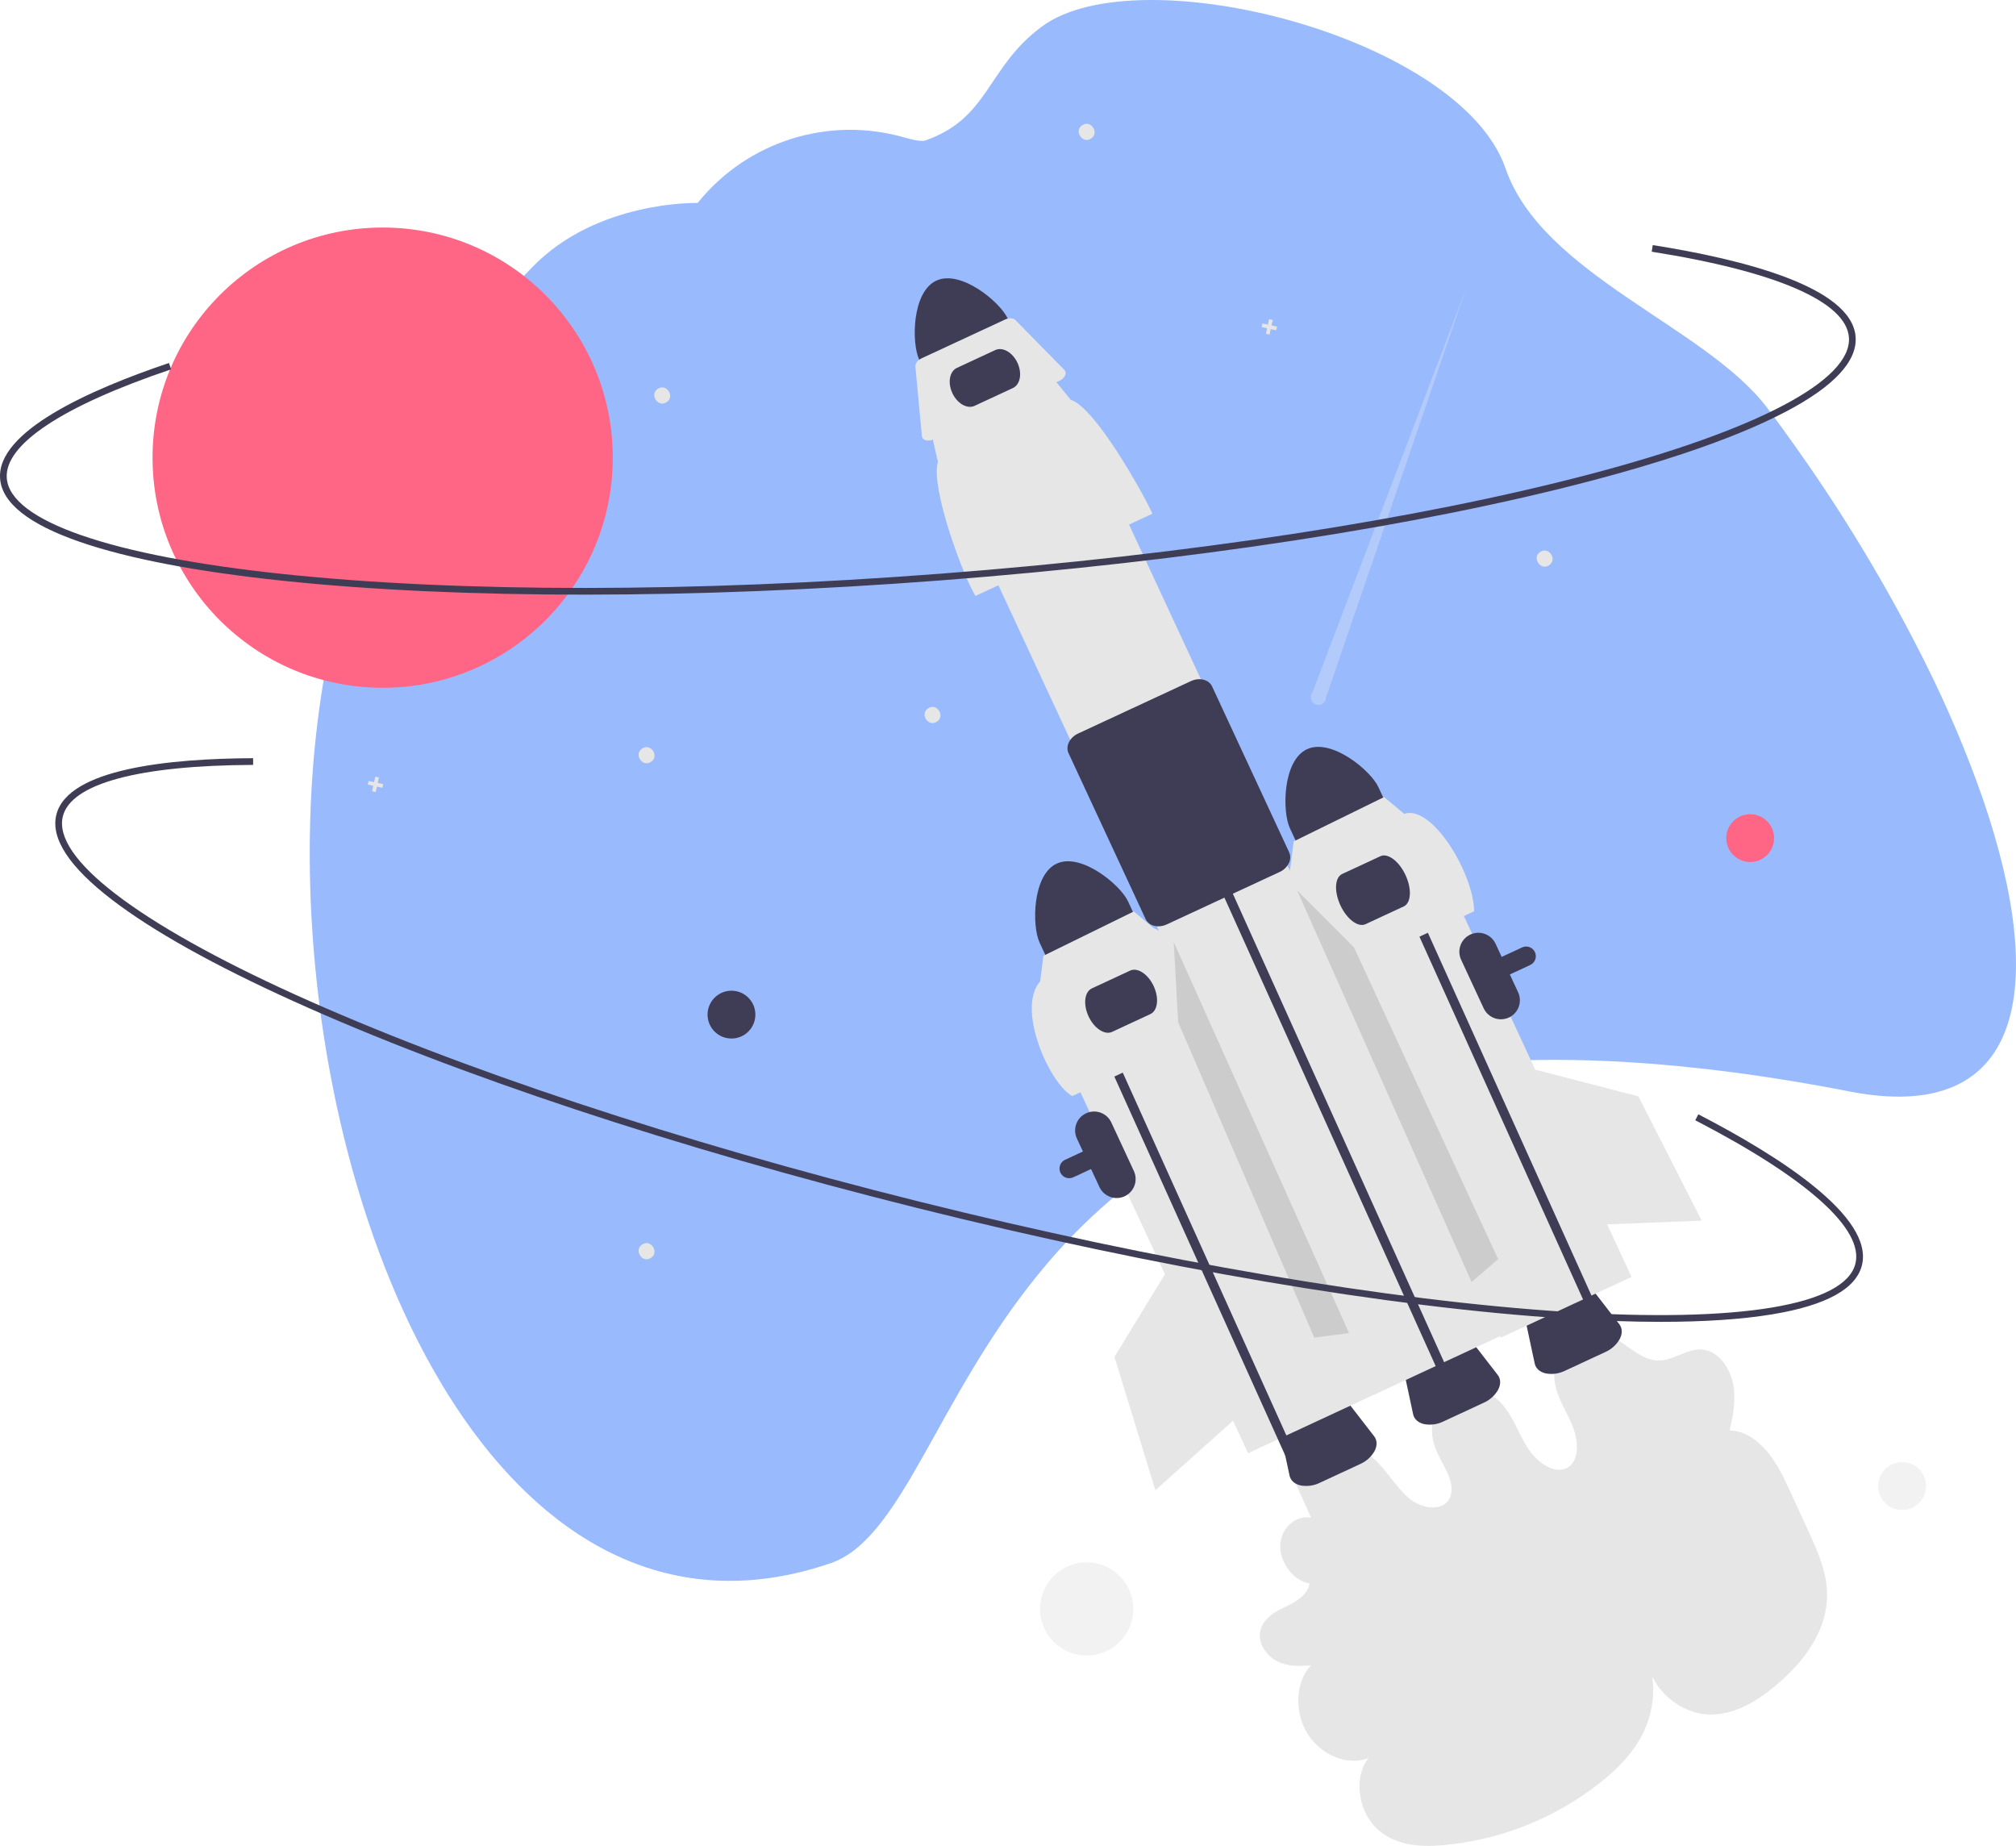
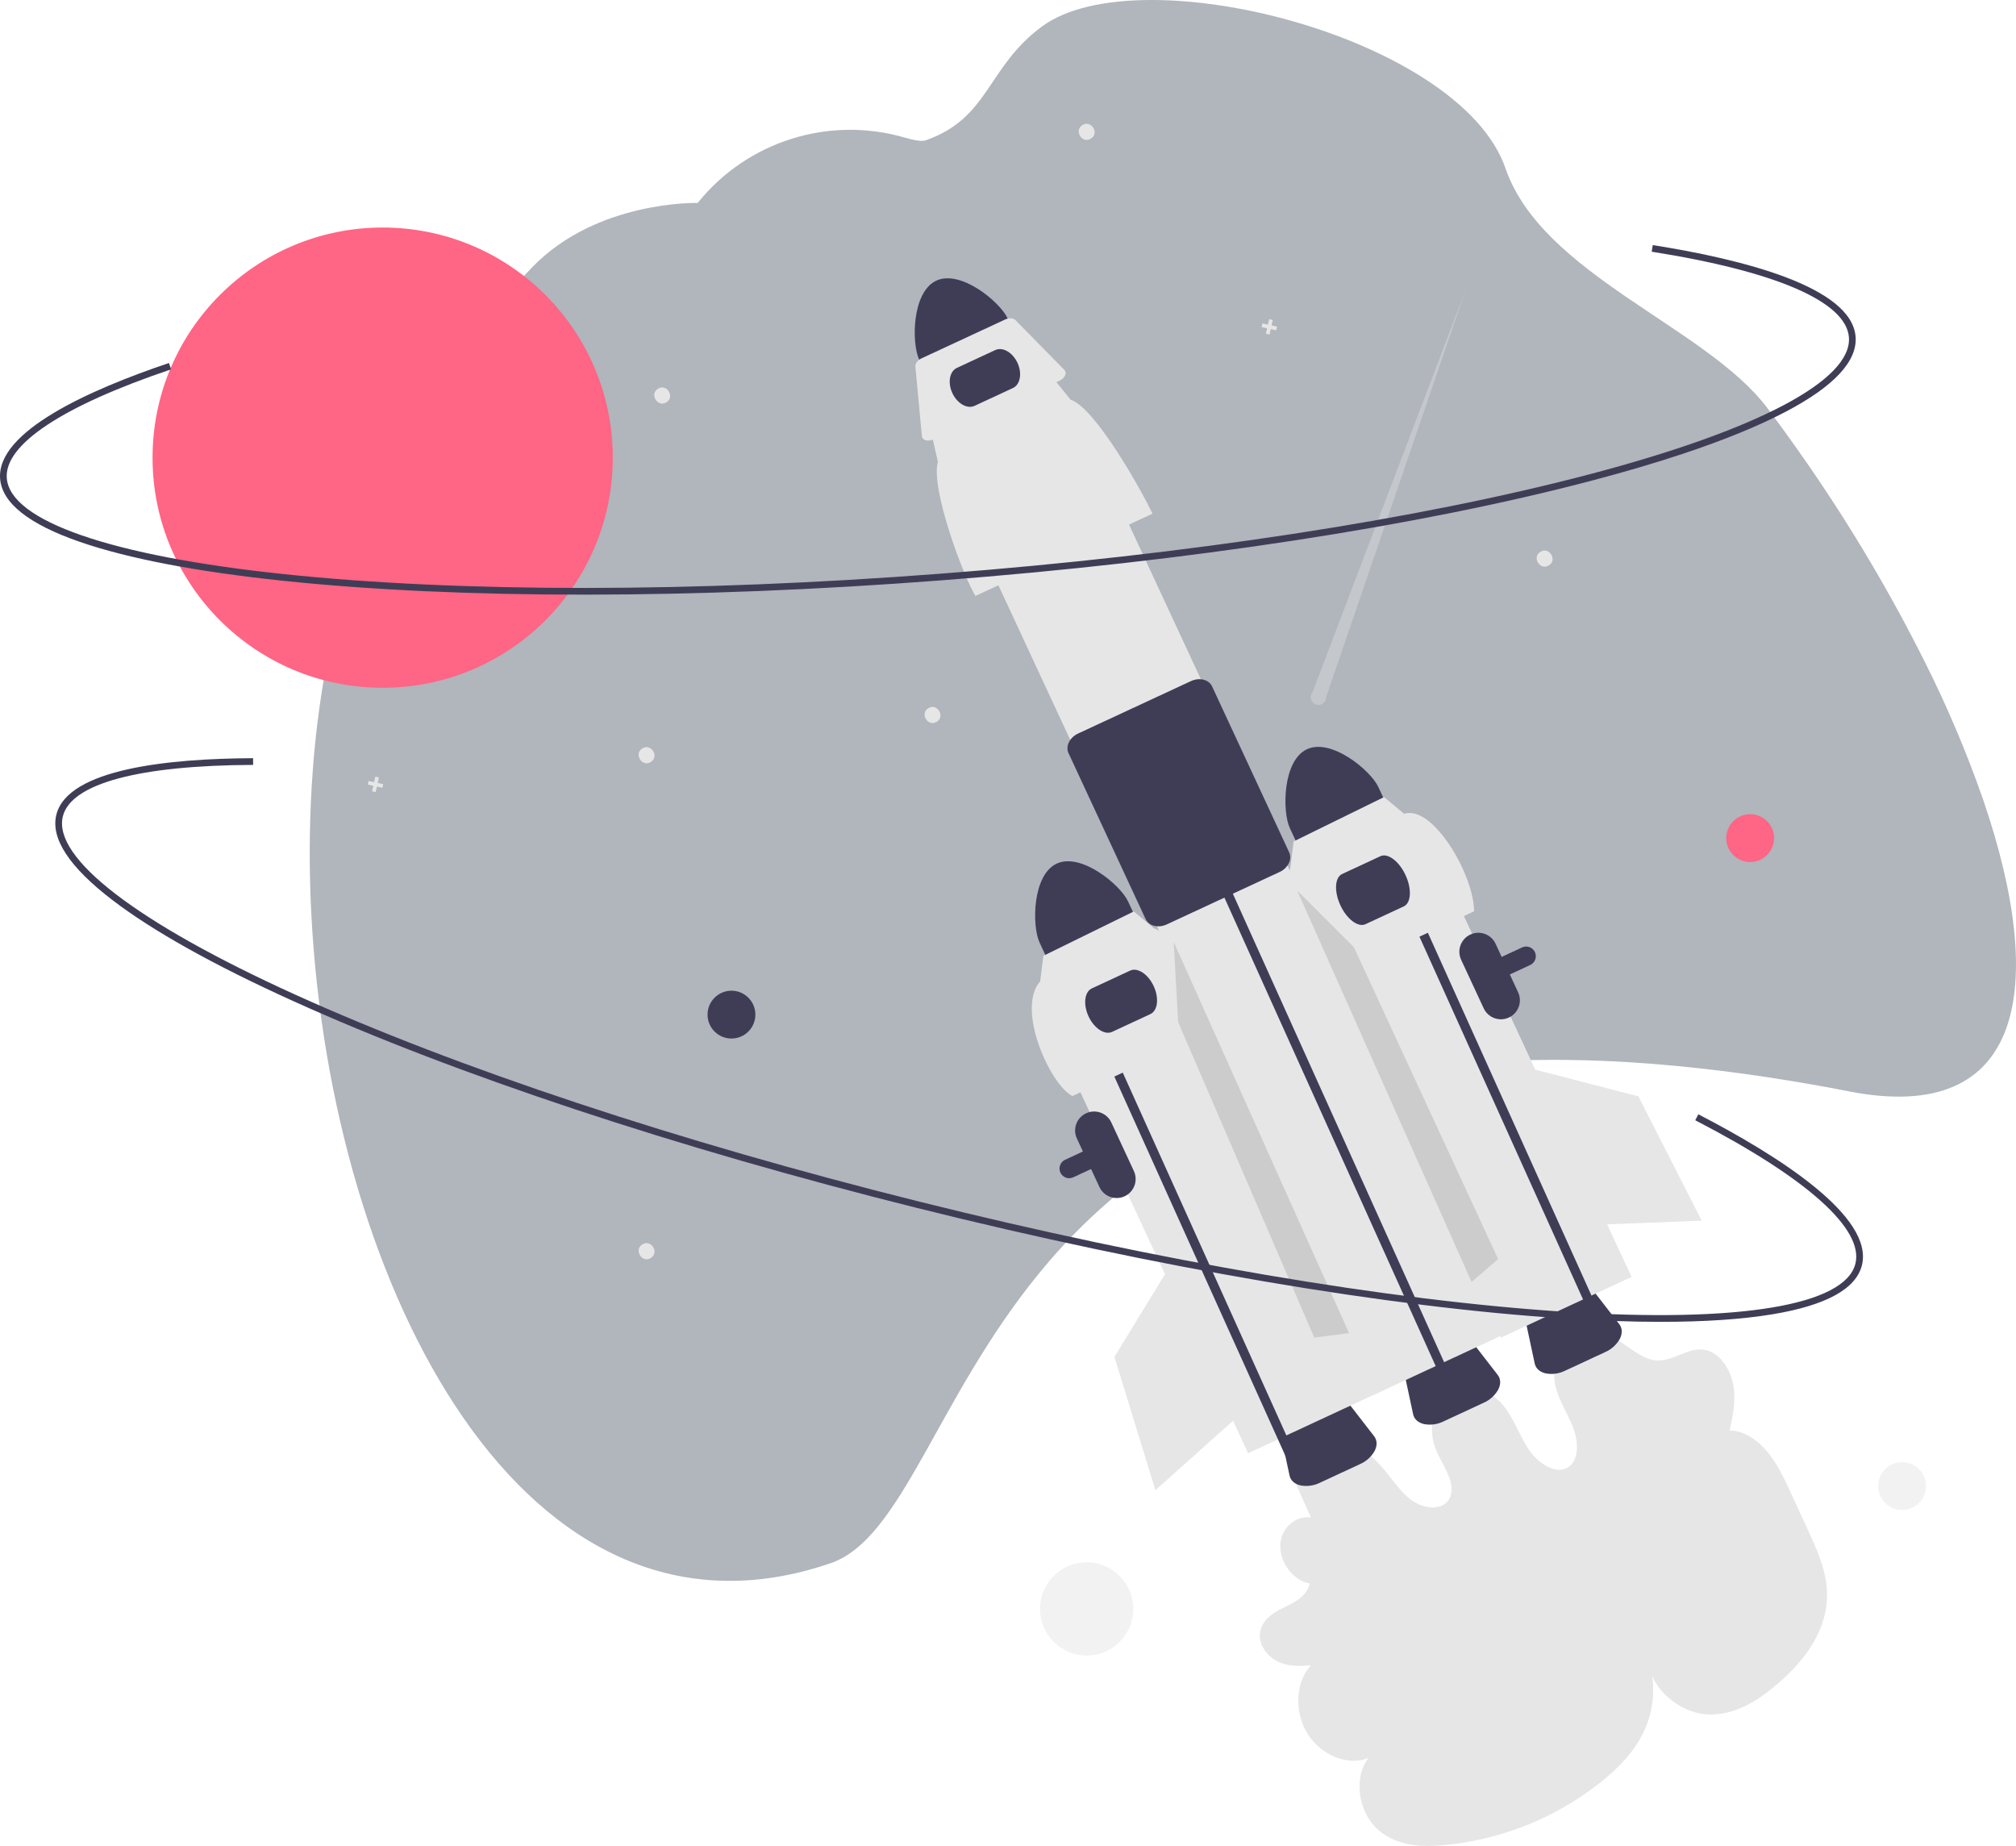
<svg xmlns="http://www.w3.org/2000/svg" data-name="Layer 1" width="902.419" height="826.207" viewBox="0 0 902.419 826.207">
  <path d="M726.95,696.708l8.672,19.444c-7.049-1.122-13.604,4.898-13.751,12.629s6.14,15.774,13.189,16.873c-1.347,6.002-7.161,8.649-12.207,11.075s-10.485,6.45-10.11,12.845c.301,5.135,4.548,9.669,9.058,11.492s9.241,1.543,13.809,1.237c-6.921,7.24-7.596,20.848-1.517,30.611s18.217,14.569,27.305,10.811c-6.422,7.989-5.027,22.618,2.943,30.862,8.034,8.311,19.678,9.115,29.857,8.24a132.238,132.238,0,0,0,71.007-28.14c7.782-6.183,15.05-13.456,19.49-22.941s5.747-21.496,1.612-32.29c1.115,13.522,14.65,24.203,26.826,24.8s22.807-6.261,31.841-14.081c12.014-10.4,23.137-24.979,21.488-42.967-.816-8.905-4.706-17.469-8.521-25.765l-7.396-16.083c-2.986-6.493-6.039-13.095-10.533-18.544s-10.731-9.667-16.973-9.626c1.427-6.52,2.861-13.283,1.665-20.211s-5.776-14.101-12.004-15.723c-7.927-2.065-14.645,5.25-22.616,4.561-7.671-.664-14.01-8.362-21.459-11.412a17.178,17.178,0,0,0-18.537,3.206c-4.722,4.61-6.69,12.398-4.996,19.767,1.484,6.455,5.435,12.149,7.832,18.375s2.77,14.231-1.835,17.631c-5.557,4.103-14.014-1.48-18.356-8.235s-6.834-14.933-12.324-20.614c-6.479-6.705-16.621-8.276-23.293-3.608s-9.222,15.119-5.859,24.004c2.75,7.264,9.049,14.614,6.864,21.454-2.309,7.23-12.413,6.314-18.507,1.205s-10.141-12.806-16.161-18.03c-6.114-5.306-14.098-7.63-21.107-6.146a21.731,21.731,0,0,0-15.573,13.915" transform="translate(-148.7907 -36.89661)" fill="#e6e6e6" />
  <path d="M867.347,642.066l-17.993,8.36a13.812,13.812,0,0,1-8.734,1.177c-2.612-.618-4.377-2.215-4.841-4.383l-4.187-19.554c-.79-3.689,2.265-8.053,7.264-10.376l9.937-4.617c4.999-2.323,10.305-1.843,12.614,1.14l12.244,15.81c1.358,1.753,1.44,4.132.228,6.527A13.812,13.812,0,0,1,867.347,642.066Z" transform="translate(-148.7907 -36.89661)" fill="#3f3d56" />
-   <path d="M309.43,280.659A353.998,353.998,0,0,1,386.932,156.602c29.006-30.112,74.15-28.861,74.15-28.861l.258-.32A87.58,87.58,0,0,1,553.893,98.509c4.304,1.235,7.615,1.783,9.189,1.232,28.707-10.047,27.358-32.724,52.126-50.993,43.367-31.987,187.211,4.654,207.494,63.514,16.439,47.705,89.82,70.827,117.236,107.317q6.431,8.559,12.618,17.316,2.901,4.068,5.737,8.198a730.428,730.428,0,0,1,52.147,88.155,514.113,514.113,0,0,1,26.101,61.684c28.591,83.582,18.814,145.855-60.021,130.47q-13.998-2.739-27.324-4.901-19.296-3.149-37.246-5.176-24.172-2.749-45.994-3.602-7.337-.295-14.405-.396c-69.67-.966-121.349,12.146-160.719,32.502q-10.011,5.163-18.973,10.923a236.054,236.054,0,0,0-26.08,19.319,254.898,254.898,0,0,0-31.422,32.197l-.522.639c-46.048,56.326-61.203,118.682-93.235,129.661C383.674,783.51,297.074,613.35,288.193,446.896q-.673-12.582-.743-25.091-.042-5.592.055-11.154c.141-9.673.567-19.285,1.281-28.78q.4-5.445.928-10.833c.388-3.873.81-7.724,1.298-11.55C294.495,331.442,300.589,304.758,309.43,280.659Z" transform="translate(-148.7907 -36.89661)" fill="#99bafd" />
+   <path d="M309.43,280.659A353.998,353.998,0,0,1,386.932,156.602c29.006-30.112,74.15-28.861,74.15-28.861l.258-.32A87.58,87.58,0,0,1,553.893,98.509c4.304,1.235,7.615,1.783,9.189,1.232,28.707-10.047,27.358-32.724,52.126-50.993,43.367-31.987,187.211,4.654,207.494,63.514,16.439,47.705,89.82,70.827,117.236,107.317q6.431,8.559,12.618,17.316,2.901,4.068,5.737,8.198a730.428,730.428,0,0,1,52.147,88.155,514.113,514.113,0,0,1,26.101,61.684c28.591,83.582,18.814,145.855-60.021,130.47q-13.998-2.739-27.324-4.901-19.296-3.149-37.246-5.176-24.172-2.749-45.994-3.602-7.337-.295-14.405-.396c-69.67-.966-121.349,12.146-160.719,32.502q-10.011,5.163-18.973,10.923a236.054,236.054,0,0,0-26.08,19.319,254.898,254.898,0,0,0-31.422,32.197l-.522.639c-46.048,56.326-61.203,118.682-93.235,129.661C383.674,783.51,297.074,613.35,288.193,446.896q-.673-12.582-.743-25.091-.042-5.592.055-11.154c.141-9.673.567-19.285,1.281-28.78q.4-5.445.928-10.833c.388-3.873.81-7.724,1.298-11.55C294.495,331.442,300.589,304.758,309.43,280.659Z" transform="translate(-148.7907 -36.89661)" fill="#b1b5bc" />
  <path d="M733.834,372.24c-10.935,5.091-11.115,27.895-7.686,35.284l6.214,13.374,39.609-18.403-6.214-13.374C762.321,381.735,744.777,367.166,733.834,372.24Z" transform="translate(-148.7907 -36.89661)" fill="#3f3d56" />
  <path d="M627.393,564.256a4.333,4.333,0,0,1-4.07-5.819,4.3,4.3,0,0,1,2.243-2.44L830.12,460.958a4.33,4.33,0,0,1,5.752,2.102,4.336,4.336,0,0,1-2.103,5.752h-0L629.215,563.85A4.306,4.306,0,0,1,627.393,564.256Z" transform="translate(-148.7907 -36.89661)" fill="#3f3d56" />
  <rect x="771.788" y="414.474" width="64.474" height="217.68" transform="translate(-294.4339 350.6066) rotate(-24.9202)" fill="#e6e6e6" />
  <path d="M567.905,162.514c-10.935,5.091-11.115,27.895-7.686,35.284l6.214,13.374,39.609-18.403L599.827,179.395C596.392,172.009,578.848,157.44,567.905,162.514Z" transform="translate(-148.7907 -36.89661)" fill="#3f3d56" />
  <path d="M812.919,664.761l-17.993,8.36a13.812,13.812,0,0,1-8.734,1.177c-2.612-.618-4.377-2.215-4.841-4.383l-4.187-19.554c-.79-3.689,2.265-8.053,7.264-10.376l9.937-4.617c4.999-2.323,10.305-1.843,12.614,1.14L819.224,652.319c1.358,1.753,1.44,4.132.228,6.527A13.812,13.812,0,0,1,812.919,664.761Z" transform="translate(-148.7907 -36.89661)" fill="#3f3d56" />
  <path d="M757.601,692.207,739.608,700.566a13.812,13.812,0,0,1-8.734,1.177c-2.612-.618-4.377-2.215-4.841-4.383l-4.187-19.554c-.79-3.689,2.265-8.053,7.264-10.376l9.937-4.617c4.999-2.323,10.305-1.843,12.614,1.14l12.244,15.81c1.358,1.753,1.44,4.132.228,6.527A13.812,13.812,0,0,1,757.601,692.207Z" transform="translate(-148.7907 -36.89661)" fill="#3f3d56" />
  <rect x="668.302" y="227.978" width="64.474" height="440.016" transform="translate(-272.3289 299.9887) rotate(-24.9202)" fill="#e6e6e6" />
  <polyline points="548.951 403.691 542.39 389.254 546.167 387.512 552.708 401.903 647.423 611.909 643.65 613.662" fill="#3f3d56" />
  <polyline points="622.951 391.691 616.39 377.254 620.167 375.512 626.708 389.903 721.423 599.909 717.65 601.662" fill="#3f3d56" />
  <path d="M664.671,266.814l-79.226,36.809c-5.044-7.847-20.249-48.06-16.835-59.991l-2.563-11.378,54.703-25.416,7.322,9.007C638.942,219.18,660.102,256.951,664.671,266.814Z" transform="translate(-148.7907 -36.89661)" fill="#e6e6e6" />
  <path d="M623.037,207.325l-56.451,26.228c-2.084.968-4.303.612-4.956-.795a1.952,1.952,0,0,1-.172-.643l-2.922-31.168c-.125-1.335,1.017-2.847,2.761-3.658L598.734,179.896c1.744-.81,3.637-.708,4.576.249l21.936,22.334c1.122,1.142.513,3.098-1.361,4.367A6.081,6.081,0,0,1,623.037,207.325Z" transform="translate(-148.7907 -36.89661)" fill="#e6e6e6" />
  <path d="M667.313,451.514a7.626,7.626,0,0,1-1.814-.214,5.604,5.604,0,0,1-3.896-3.025L627.09,373.992c-1.428-3.075.489-7.008,4.274-8.767l50.536-23.48c3.786-1.76,8.027-.688,9.457,2.387l34.513,74.283a5.603,5.603,0,0,1-.201,4.929,8.506,8.506,0,0,1-4.074,3.838l-50.536,23.479A8.92,8.92,0,0,1,667.313,451.514Z" transform="translate(-148.7907 -36.89661)" fill="#3f3d56" />
  <rect x="658.612" y="466.208" width="64.474" height="217.68" transform="translate(-326.7693 307.736) rotate(-24.9202)" fill="#e6e6e6" />
  <path d="M602.189,210.581l-17.147,7.967c-3.309,1.537-7.773-1.024-9.95-5.71s-1.256-9.749,2.053-11.286l17.147-7.967c3.309-1.537,7.773,1.024,9.95,5.71S605.498,209.044,602.189,210.581Z" transform="translate(-148.7907 -36.89661)" fill="#3f3d56" />
  <path d="M621.799,423.444c-10.935,5.091-11.115,27.895-7.686,35.284l6.214,13.374,39.609-18.403L653.722,440.324C650.287,432.939,632.742,418.37,621.799,423.444Z" transform="translate(-148.7907 -36.89661)" fill="#3f3d56" />
  <path d="M440.152,377.925c-3.862,2.573-7.815-3.551-3.878-6.01C440.135,369.342,444.088,375.466,440.152,377.925Z" transform="translate(-148.7907 -36.89661)" fill="#e6e6e6" />
  <path d="M842.152,289.925c-3.862,2.573-7.815-3.551-3.878-6.01C842.135,281.342,846.088,287.466,842.152,289.925Z" transform="translate(-148.7907 -36.89661)" fill="#e6e6e6" />
  <path d="M568.152,359.925c-3.862,2.573-7.815-3.551-3.878-6.01C568.135,351.342,572.088,357.466,568.152,359.925Z" transform="translate(-148.7907 -36.89661)" fill="#e6e6e6" />
  <path d="M440.152,599.925c-3.862,2.573-7.815-3.551-3.878-6.01C440.135,591.342,444.088,597.466,440.152,599.925Z" transform="translate(-148.7907 -36.89661)" fill="#e6e6e6" />
  <path d="M637.152,98.925c-3.862,2.573-7.815-3.551-3.878-6.01C637.135,90.342,641.088,96.466,637.152,98.925Z" transform="translate(-148.7907 -36.89661)" fill="#e6e6e6" />
  <path d="M447.152,216.925c-3.862,2.573-7.815-3.551-3.878-6.01C447.135,208.342,451.088,214.466,447.152,216.925Z" transform="translate(-148.7907 -36.89661)" fill="#e6e6e6" />
  <polygon points="571.639 146.2 569.182 145.661 569.72 143.203 568.082 142.844 567.543 145.302 565.086 144.764 564.727 146.402 567.184 146.941 566.646 149.398 568.284 149.757 568.823 147.299 571.28 147.838 571.639 146.2" fill="#e6e6e6" />
  <polygon points="171.542 350.978 169.085 350.439 169.623 347.982 167.985 347.623 167.446 350.08 164.988 349.542 164.629 351.18 167.087 351.719 166.549 354.177 168.187 354.535 168.726 352.078 171.183 352.616 171.542 350.978" fill="#e6e6e6" />
  <path d="M824.22,492.333a8.51,8.51,0,0,1-11.29-4.127l-10.113-21.765a8.5,8.5,0,0,1,15.417-7.163l10.113,21.765A8.51,8.51,0,0,1,824.22,492.333Z" transform="translate(-148.7907 -36.89661)" fill="#3f3d56" />
  <path d="M652.22,572.333a8.51,8.51,0,0,1-11.29-4.127l-10.113-21.765a8.5,8.5,0,0,1,15.417-7.163l10.113,21.765A8.51,8.51,0,0,1,652.22,572.333Z" transform="translate(-148.7907 -36.89661)" fill="#3f3d56" />
  <path d="M808.642,444.778l-67.806,31.503c-4.317-6.716-17.331-41.133-14.409-51.344l1.434-11.423,40.486-19.863,8.971,7.505C789.959,396.883,808.539,428.205,808.642,444.778Z" transform="translate(-148.7907 -36.89661)" fill="#e6e6e6" />
  <path d="M777.162,442.594l-17.147,7.967c-3.309,1.537-8.344-2.253-11.222-8.447s-2.528-12.487.781-14.024l17.147-7.967c3.309-1.537,8.344,2.253,11.222,8.447S780.471,441.056,777.162,442.594Z" transform="translate(-148.7907 -36.89661)" fill="#3f3d56" />
  <polyline points="482.951 446.691 476.39 432.254 480.167 430.512 486.708 444.903 581.423 654.909 577.65 656.662" fill="#3f3d56" />
  <path d="M696.607,495.981l-67.806,31.503c-10.003-5.165-25.291-38.961-14.409-51.344l1.434-11.423,40.486-19.863,8.971,7.505C674.587,455.214,692.697,487.541,696.607,495.981Z" transform="translate(-148.7907 -36.89661)" fill="#e6e6e6" />
  <path d="M663.732,490.793l-17.147,7.967c-3.309,1.537-8.03-1.579-10.524-6.945s-1.83-10.985,1.479-12.522l17.147-7.967c3.309-1.537,8.03,1.579,10.524,6.945S667.041,489.256,663.732,490.793Z" transform="translate(-148.7907 -36.89661)" fill="#3f3d56" />
  <circle cx="171.291" cy="204.845" r="103" fill="#ff6584" />
  <path d="M742.396,349.021l62.593-182.809L736.258,346.832a3.442,3.442,0,1,0,6.138,2.188Z" transform="translate(-148.7907 -36.89661)" fill="#f0f0f0" opacity="0.3" />
  <path d="M901.95,240.055q-18.38,6.108-40.751,12.001c-77.145,20.311-180.55,36.154-291.166,44.613-110.615,8.458-215.227,8.519-294.563.174-38.647-4.066-69.215-9.913-90.854-17.381-22.909-7.905-34.947-17.432-35.78-28.314-1.621-21.2,40.213-39.859,75.592-51.778l.958,2.843C176.801,218.581,150.678,235.879,151.828,250.919c1.464,19.156,46.644,34.806,123.955,42.94,79.162,8.327,183.581,8.263,294.021-.181,110.44-8.445,213.655-24.257,290.63-44.523,75.174-19.791,117.45-42.129,115.986-61.285-1.216-15.905-32.567-29.51-88.278-38.312l.468-2.963c40.48,6.396,89.093,18.708,90.801,41.047.832,10.882-9.618,22.127-31.059,33.424C936.131,227.503,920.601,233.856,901.95,240.055Z" transform="translate(-148.7907 -36.89661)" fill="#3f3d56" />
  <circle cx="783.425" cy="375.136" r="10.702" fill="#ff6584" />
  <circle cx="851.425" cy="665.136" r="10.702" fill="#f2f2f2" />
  <circle cx="486.425" cy="720.136" r="20.866" fill="#f2f2f2" />
  <circle cx="327.425" cy="454.136" r="10.702" fill="#3f3d56" />
  <polygon points="687.226 478.768 733.402 490.721 761.723 546.349 713.843 548.227 687.226 478.768" fill="#e6e6e6" />
  <polygon points="580.645 398.574 606.059 424.002 670.606 563.557 658.722 573.824 580.645 398.574" fill="#ccc" />
  <polygon points="525.386 421.624 527.38 457.52 588.304 598.694 603.88 596.688 525.386 421.624" fill="#ccc" />
  <polygon points="523.723 566.637 498.854 607.339 517.187 667.008 552.9 635.061 523.723 566.637" fill="#e6e6e6" />
  <path d="M892.195,628.544q-19.368,0-42.457-1.464c-79.614-5.056-182.738-22.633-290.376-49.492-107.638-26.859-206.93-59.794-279.585-92.734-35.393-16.047-62.556-31.236-80.735-45.147-19.247-14.727-27.666-27.564-25.024-38.153,5.148-20.629,50.731-25.142,88.064-25.295l.013,3c-51.268.21-81.514,8.387-85.166,23.022-4.652,18.64,33.287,47.741,104.087,79.841,72.496,32.868,171.605,65.739,279.073,92.557,107.467,26.816,210.401,44.363,289.84,49.408,77.579,4.928,124.743-2.938,129.395-21.578,3.862-15.477-21.598-38.275-71.689-64.198l1.379-2.664c36.397,18.836,78.646,45.852,73.222,67.589C979.592,613.823,966.13,621.199,942.22,625.157,928.59,627.413,911.85,628.544,892.195,628.544Z" transform="translate(-148.7907 -36.89661)" fill="#3f3d56" />
</svg>
